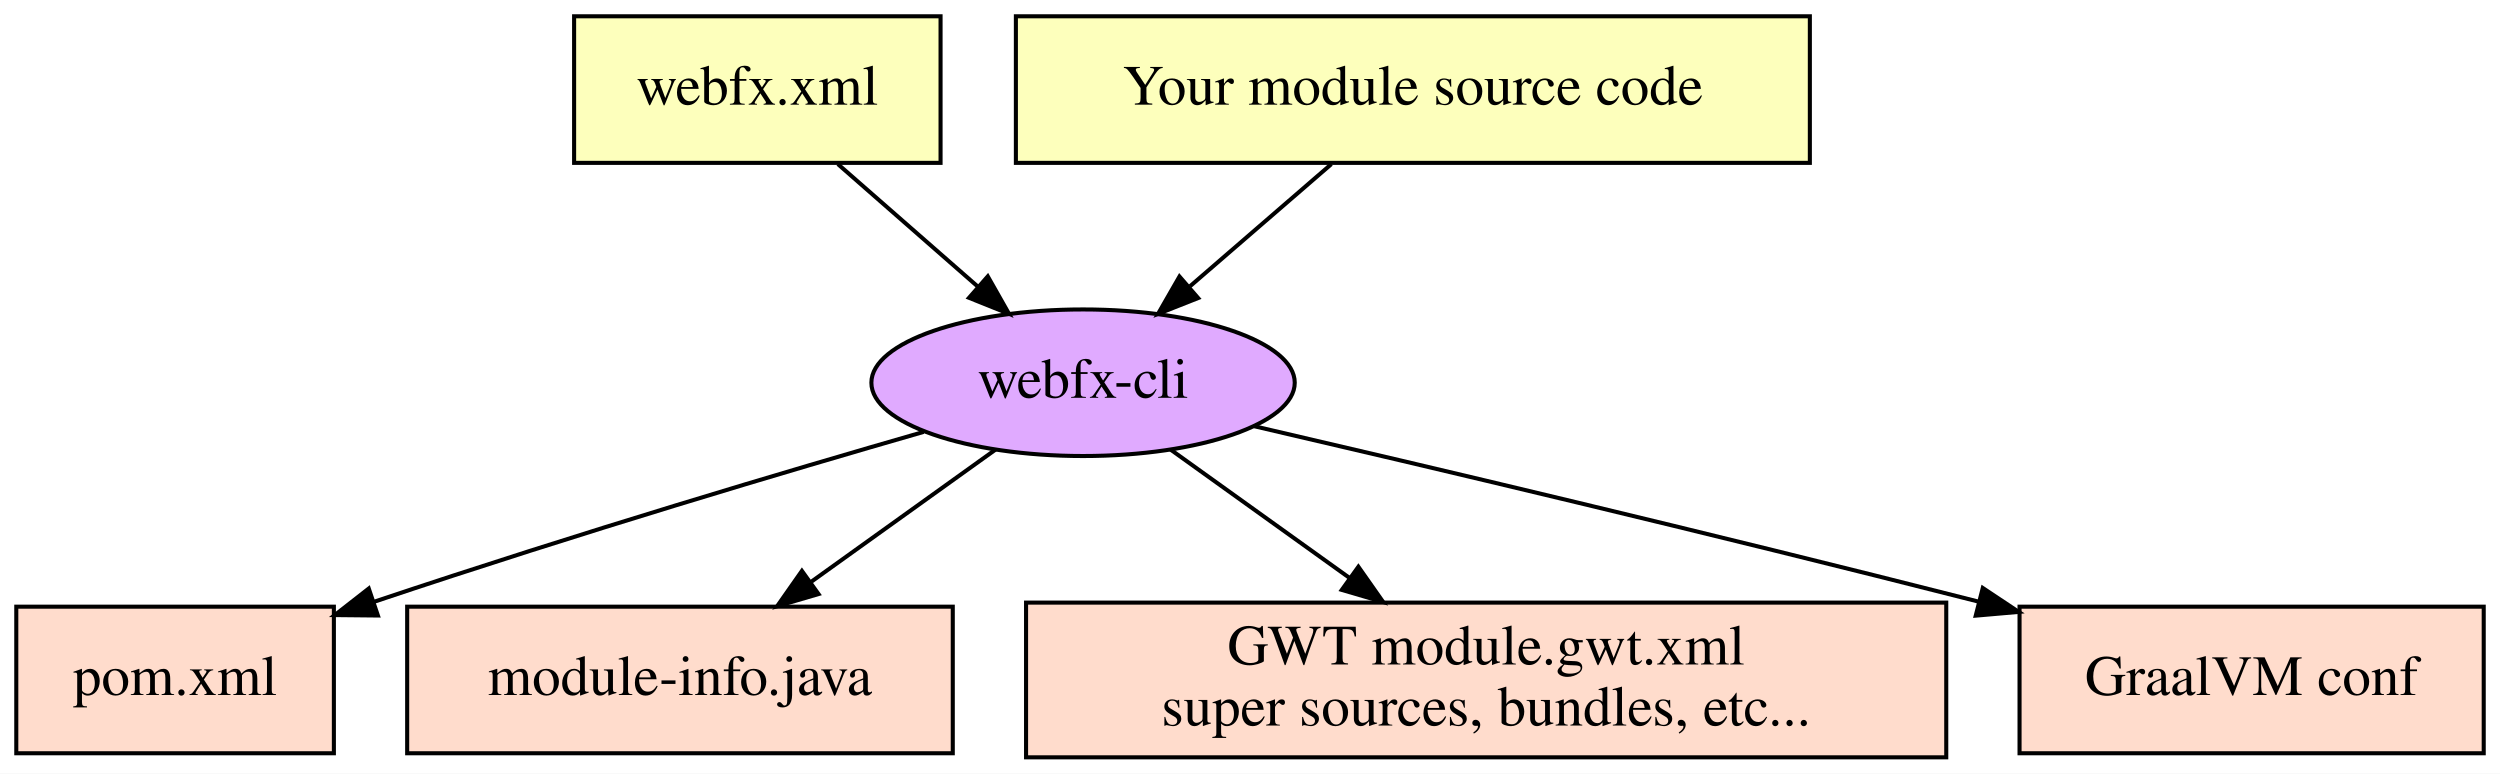
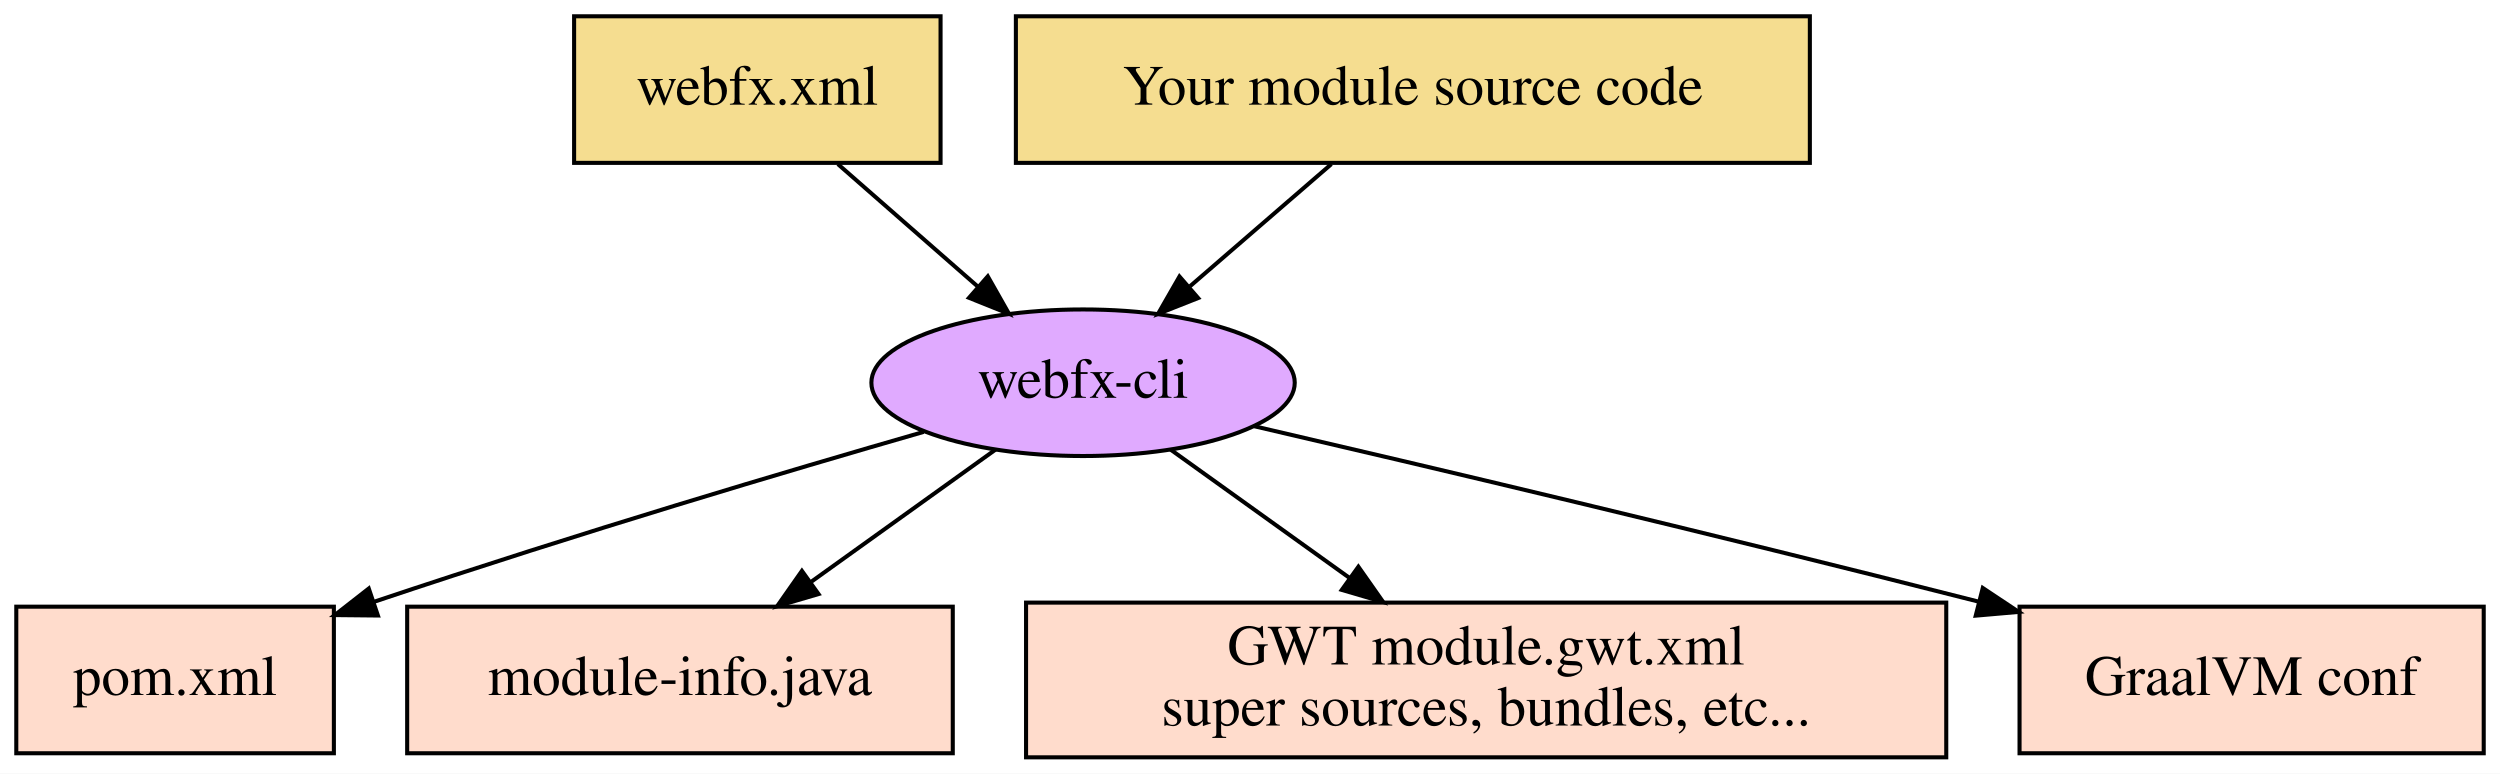
<svg xmlns="http://www.w3.org/2000/svg" height="190pt" preserveAspectRatio="xMidYMid meet" viewBox="0.00 0.00 614.00 190.00" width="614pt">
  <g class="graph" id="graph0" transform="scale(1 1) rotate(0) translate(4 186)">
    <polygon fill="white" points="-4,4 -4,-186 610,-186 610,4 -4,4" stroke="transparent" />
    <g class="node" id="node1">
      <ellipse cx="262" cy="-92" fill="#e0aaff" rx="51.99" ry="18" stroke="black" />
      <text font-family="Times,serif" font-size="14.00" text-anchor="middle" x="262" y="-88.3">webfx-cli</text>
    </g>
    <g class="node" id="node4">
      <polygon fill="#ffdccc" points="78,-37 0,-37 0,-1 78,-1 78,-37" stroke="black" />
      <text font-family="Times,serif" font-size="14.00" text-anchor="middle" x="39" y="-15.3">pom.xml</text>
    </g>
    <g class="edge" id="edge3">
      <path d="M222.85,-79.93C189.32,-70.27 139.56,-55.53 87.89,-38.21" fill="none" stroke="black" />
      <polygon fill="black" points="88.81,-34.83 78.22,-34.94 86.57,-41.46 88.81,-34.83" stroke="black" />
    </g>
    <g class="node" id="node5">
      <polygon fill="#ffdccc" points="230,-37 96,-37 96,-1 230,-1 230,-37" stroke="black" />
      <text font-family="Times,serif" font-size="14.00" text-anchor="middle" x="163" y="-15.3">module-info.java</text>
    </g>
    <g class="edge" id="edge4">
      <path d="M240.52,-75.59C227.3,-66.12 210.11,-53.79 195.28,-43.15" fill="none" stroke="black" />
      <polygon fill="black" points="197.03,-40.1 186.87,-37.12 192.95,-45.79 197.03,-40.1" stroke="black" />
    </g>
    <g class="node" id="node6">
      <polygon fill="#ffdccc" points="474,-38 248,-38 248,0 474,0 474,-38" stroke="black" />
      <text font-family="Times,serif" font-size="14.00" text-anchor="middle" x="361" y="-22.8">GWT module.gwt.xml</text>
      <text font-family="Times,serif" font-size="14.00" text-anchor="middle" x="361" y="-7.8">super sources, bundles, etc...</text>
    </g>
    <g class="edge" id="edge5">
      <path d="M283.48,-75.59C296.32,-66.39 312.9,-54.5 327.43,-44.07" fill="none" stroke="black" />
      <polygon fill="black" points="329.62,-46.81 335.71,-38.14 325.54,-41.12 329.62,-46.81" stroke="black" />
    </g>
    <g class="node" id="node7">
      <polygon fill="#ffdccc" points="606,-37 492,-37 492,-1 606,-1 606,-37" stroke="black" />
      <text font-family="Times,serif" font-size="14.00" text-anchor="middle" x="549" y="-15.3">GraalVM conf</text>
    </g>
    <g class="edge" id="edge6">
      <path d="M304.05,-81.32C346.5,-71.46 414.17,-55.5 481.81,-38.27" fill="none" stroke="black" />
      <polygon fill="black" points="482.97,-41.59 491.79,-35.72 481.24,-34.8 482.97,-41.59" stroke="black" />
    </g>
    <g class="node" id="node2">
-       <polygon fill="#fdffbc" points="227,-182 137,-182 137,-146 227,-146 227,-182" stroke="black" />
+       <polygon fill="#f5dd90" points="227,-182 137,-182 137,-146 227,-146 227,-182" stroke="black" />
      <text font-family="Times,serif" font-size="14.00" text-anchor="middle" x="182" y="-160.3">webfx.xml</text>
    </g>
    <g class="edge" id="edge1">
      <path d="M201.78,-145.7C212.13,-136.64 224.93,-125.44 236.06,-115.69" fill="none" stroke="black" />
      <polygon fill="black" points="238.6,-118.13 243.82,-108.91 233.99,-112.86 238.6,-118.13" stroke="black" />
    </g>
    <g class="node" id="node3">
-       <polygon fill="#fdffbc" points="440.5,-182 245.5,-182 245.5,-146 440.5,-146 440.5,-182" stroke="black" />
+       <polygon fill="#f5dd90" points="440.5,-182 245.5,-182 245.5,-146 440.5,-146 440.5,-182" stroke="black" />
      <text font-family="Times,serif" font-size="14.00" text-anchor="middle" x="343" y="-160.3">Your module source code</text>
    </g>
    <g class="edge" id="edge2">
      <path d="M322.98,-145.7C312.5,-136.64 299.53,-125.44 288.26,-115.69" fill="none" stroke="black" />
      <polygon fill="black" points="290.26,-112.8 280.41,-108.91 285.68,-118.09 290.26,-112.8" stroke="black" />
    </g>
  </g>
</svg>
